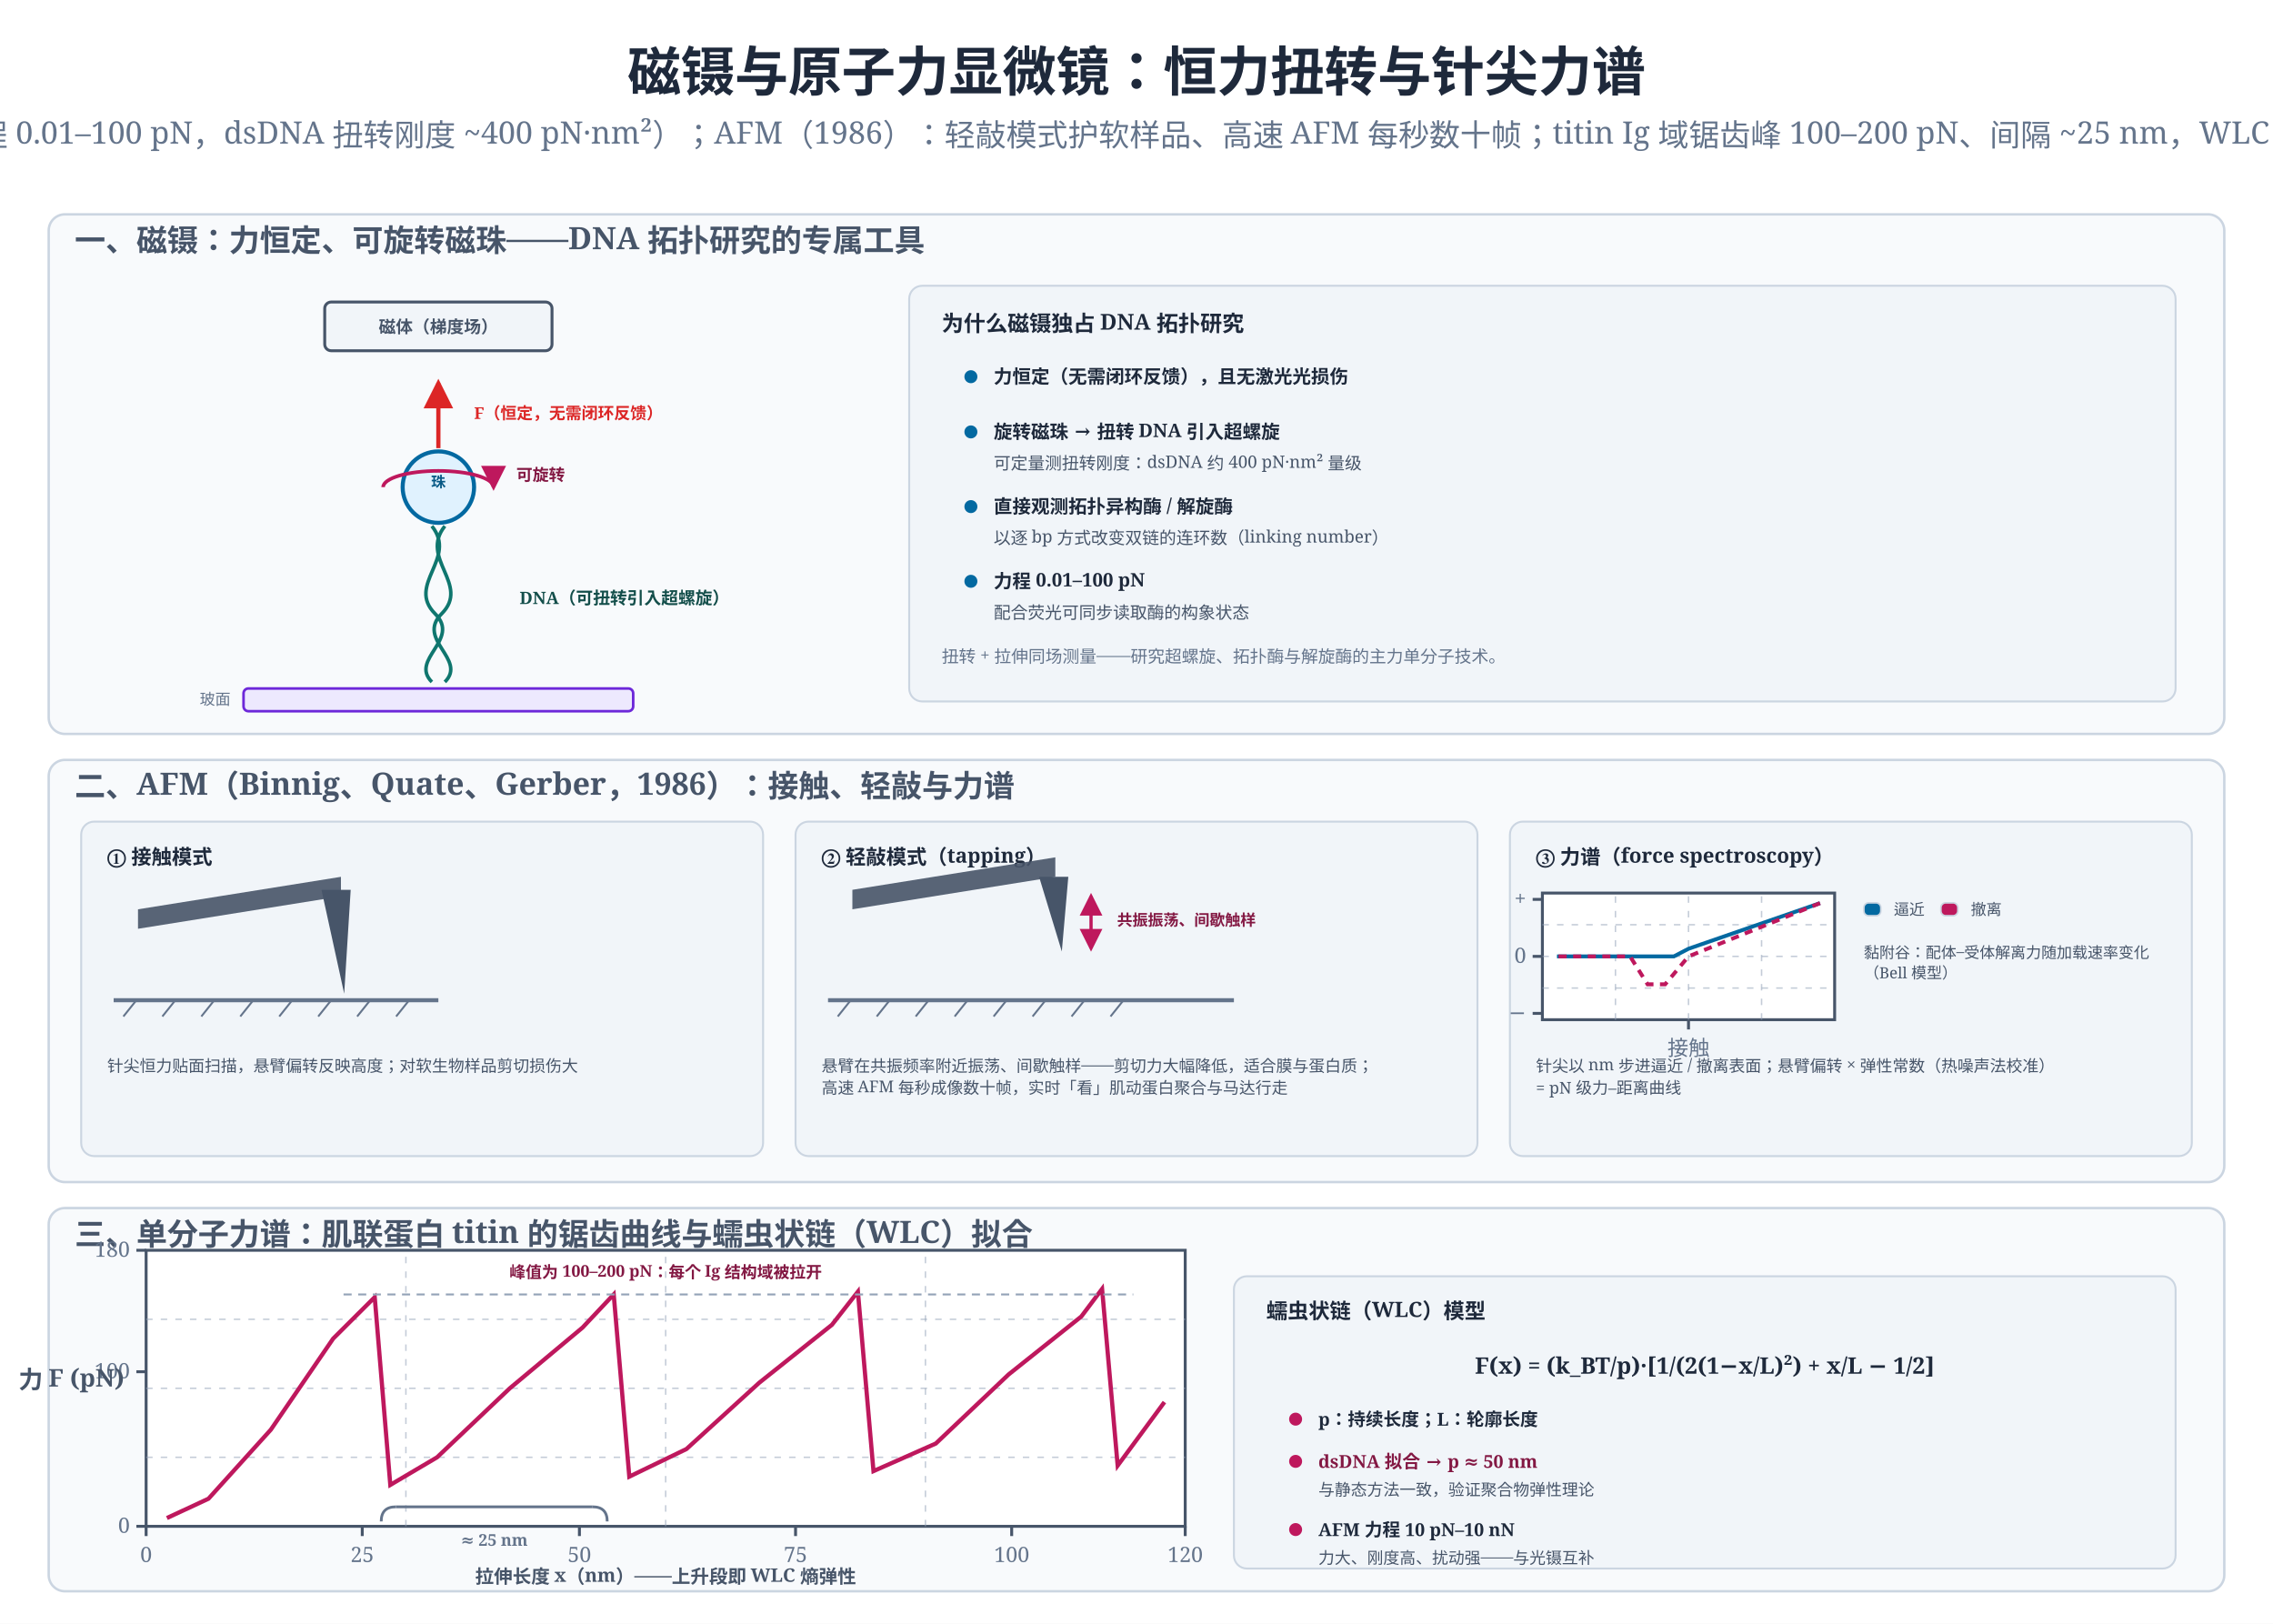
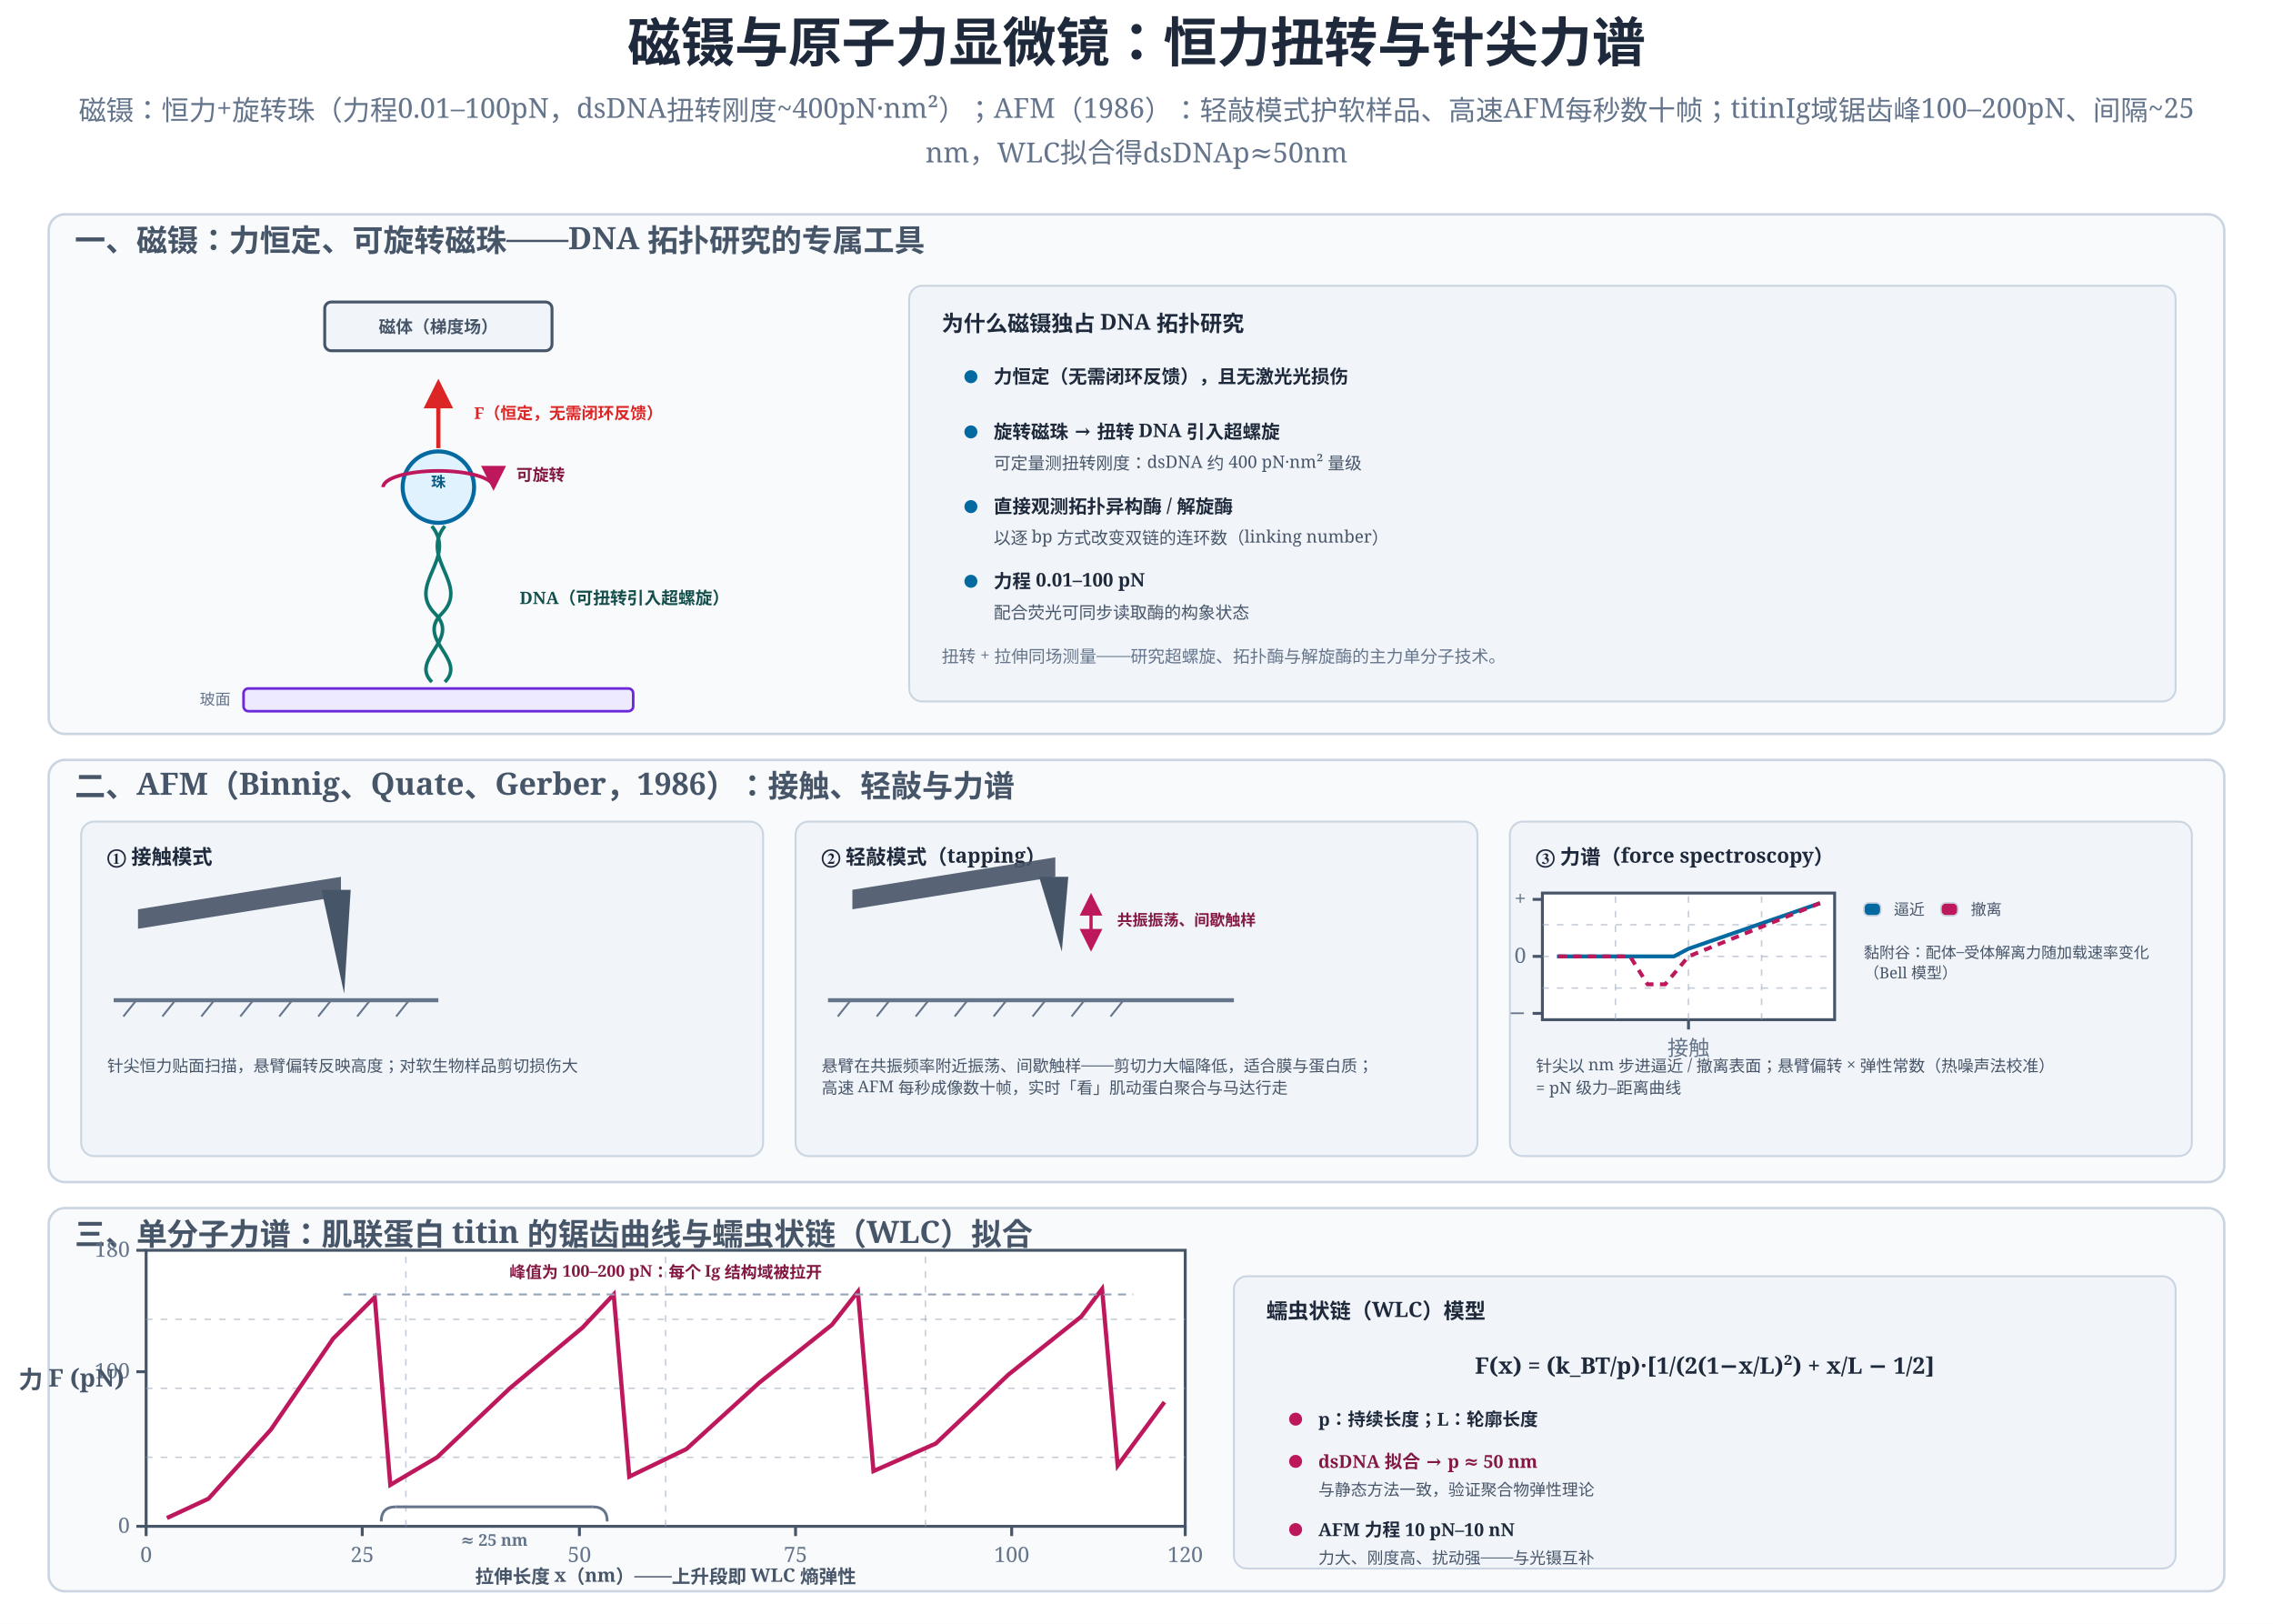
<svg xmlns="http://www.w3.org/2000/svg" width="1400" height="1000" viewBox="0 0 1400 1000" font-family="Noto Serif SC, LXGW WenKai, Songti SC, serif">
  <defs>
    <marker id="arr-ink" viewBox="0 0 10 10" refX="8.5" refY="5" markerWidth="7" markerHeight="7" orient="auto-start-reverse">
      <path d="M0,0 L10,5 L0,10 z" fill="#334155" />
    </marker>
    <marker id="arr-dna" viewBox="0 0 10 10" refX="8.5" refY="5" markerWidth="7" markerHeight="7" orient="auto-start-reverse">
      <path d="M0,0 L10,5 L0,10 z" fill="#0f766e" />
    </marker>
    <marker id="arr-rna" viewBox="0 0 10 10" refX="8.5" refY="5" markerWidth="7" markerHeight="7" orient="auto-start-reverse">
      <path d="M0,0 L10,5 L0,10 z" fill="#b45309" />
    </marker>
    <marker id="arr-pro" viewBox="0 0 10 10" refX="8.5" refY="5" markerWidth="7" markerHeight="7" orient="auto-start-reverse">
      <path d="M0,0 L10,5 L0,10 z" fill="#6d28d9" />
    </marker>
    <marker id="arr-enz" viewBox="0 0 10 10" refX="8.5" refY="5" markerWidth="7" markerHeight="7" orient="auto-start-reverse">
      <path d="M0,0 L10,5 L0,10 z" fill="#be185d" />
    </marker>
    <marker id="arr-acc" viewBox="0 0 10 10" refX="8.5" refY="5" markerWidth="7" markerHeight="7" orient="auto-start-reverse">
      <path d="M0,0 L10,5 L0,10 z" fill="#0369a1" />
    </marker>
    <marker id="arr-ok" viewBox="0 0 10 10" refX="8.5" refY="5" markerWidth="7" markerHeight="7" orient="auto-start-reverse">
      <path d="M0,0 L10,5 L0,10 z" fill="#059669" />
    </marker>
    <marker id="arr-warn" viewBox="0 0 10 10" refX="8.5" refY="5" markerWidth="7" markerHeight="7" orient="auto-start-reverse">
      <path d="M0,0 L10,5 L0,10 z" fill="#b45309" />
    </marker>
    <marker id="arr-bad" viewBox="0 0 10 10" refX="8.5" refY="5" markerWidth="7" markerHeight="7" orient="auto-start-reverse">
      <path d="M0,0 L10,5 L0,10 z" fill="#dc2626" />
    </marker>
    <marker id="arr-mute" viewBox="0 0 10 10" refX="8.5" refY="5" markerWidth="7" markerHeight="7" orient="auto-start-reverse">
      <path d="M0,0 L10,5 L0,10 z" fill="#94a3b8" />
    </marker>
  </defs>
  <rect x="0" y="0" width="1400" height="1000" fill="#ffffff" />
-   <text x="700" y="56" text-anchor="middle" font-size="33" font-weight="700" fill="#1e293b">磁镊与原子力显微镜：恒力扭转与针尖力谱</text>
-   <text x="700" y="90" text-anchor="middle" font-size="19" fill="#64748b">磁镊：恒力 + 旋转珠（力程 0.01–100 pN，dsDNA 扭转刚度 ~400 pN·nm²）；AFM（1986）：轻敲模式护软样品、高速 AFM 每秒数十帧；titin Ig 域锯齿峰 100–200 pN、间隔 ~25 nm，WLC 拟合得 dsDNA p ≈ 50 nm</text>
+   <text x="700" y="38" text-anchor="middle" font-size="33" font-weight="700" fill="#1e293b">磁镊与原子力显微镜：恒力扭转与针尖力谱</text>
+   <text x="700" y="74" text-anchor="middle" font-size="17" fill="#64748b">磁镊：恒力+旋转珠（力程0.01–100pN，dsDNA扭转刚度~400pN·nm²）；AFM（1986）：轻敲模式护软样品、高速AFM每秒数十帧；titinIg域锯齿峰100–200pN、间隔~25</text>
+   <text x="700" y="100" text-anchor="middle" font-size="17" fill="#64748b">nm，WLC拟合得dsDNAp≈50nm</text>
  <rect x="30" y="132" width="1340" height="320" rx="10" fill="#f8fafc" stroke="#cbd5e1" stroke-width="1.5" />
  <text x="46" y="154.84" font-size="19" fill="#475569" font-weight="700">一、磁镊：力恒定、可旋转磁珠——DNA 拓扑研究的专属工具</text>
  <rect x="200" y="186" width="140" height="30" rx="4" fill="#f1f5f9" stroke="#475569" stroke-width="1.8" />
  <text x="270" y="205" font-size="10.5" fill="#475569" text-anchor="middle" font-weight="700">磁体（梯度场）</text>
  <line x1="270" y1="276" x2="270" y2="236" stroke="#dc2626" stroke-width="2.6" marker-end="url(#arr-bad)" />
  <text x="292" y="258" font-size="10" fill="#dc2626" font-weight="700">F（恒定，无需闭环反馈）</text>
  <circle cx="270" cy="300" r="22" fill="#e0f2fe" stroke="#0369a1" stroke-width="2.5" />
  <path d="M 236,300 A 34,10 0 0 1 304,300" fill="none" stroke="#be185d" stroke-width="2.2" marker-end="url(#arr-enz)" />
  <text x="318" y="296" font-size="10" fill="#831843" font-weight="700">可旋转</text>
  <text x="270" y="300" font-size="9" fill="#075985" text-anchor="middle" font-weight="700">珠</text>
  <path d="M 266,324 C 282,344 250,360 268,378 C 284,394 252,406 266,420" fill="none" stroke="#0f766e" stroke-width="2.2" />
  <path d="M 274,324 C 258,344 290,360 272,378 C 256,394 288,406 274,420" fill="none" stroke="#0f766e" stroke-width="2.2" />
  <text x="320" y="372" font-size="10.5" fill="#134e4a" font-weight="700">DNA（可扭转引入超螺旋）</text>
  <rect x="150" y="424" width="240" height="14" rx="3" fill="#ede9fe" stroke="#6d28d9" stroke-width="1.6" />
  <text x="142" y="434" font-size="9.5" fill="#64748b" text-anchor="end">玻面</text>
  <rect x="560" y="176" width="780" height="256" rx="8" fill="#f1f5f9" stroke="#cbd5e1" stroke-width="1.2" />
  <text x="580" y="204" font-size="13.5" fill="#1e293b" font-weight="700">为什么磁镊独占 DNA 拓扑研究</text>
  <circle cx="598" cy="232" r="4" fill="#0369a1" />
  <text x="612" y="236" font-size="11.5" fill="#1e293b" font-weight="700">力恒定（无需闭环反馈），且无激光光损伤</text>
  <circle cx="598" cy="266" r="4" fill="#0369a1" />
  <text x="612" y="270" font-size="11.5" fill="#1e293b" font-weight="700">旋转磁珠 → 扭转 DNA 引入超螺旋</text>
  <text x="612" y="289" font-size="10.5" fill="#475569">可定量测扭转刚度：dsDNA 约 400 pN·nm² 量级</text>
  <circle cx="598" cy="312" r="4" fill="#0369a1" />
  <text x="612" y="316" font-size="11.5" fill="#1e293b" font-weight="700">直接观测拓扑异构酶 / 解旋酶</text>
  <text x="612" y="335" font-size="10.5" fill="#475569">以逐 bp 方式改变双链的连环数（linking number）</text>
  <circle cx="598" cy="358" r="4" fill="#0369a1" />
  <text x="612" y="362" font-size="11.5" fill="#1e293b" font-weight="700">力程 0.01–100 pN</text>
  <text x="612" y="381" font-size="10.5" fill="#475569">配合荧光可同步读取酶的构象状态</text>
  <text x="580" y="408" font-size="10.5" fill="#64748b">扭转 + 拉伸同场测量——研究超螺旋、拓扑酶与解旋酶的主力单分子技术。</text>
  <rect x="30" y="468" width="1340" height="260" rx="10" fill="#f8fafc" stroke="#cbd5e1" stroke-width="1.5" />
  <text x="46" y="490.84" font-size="19" fill="#475569" font-weight="700">二、AFM（Binnig、Quate、Gerber，1986）：接触、轻敲与力谱</text>
  <rect x="50" y="506" width="420" height="206" rx="8" fill="#f1f5f9" stroke="#cbd5e1" stroke-width="1.2" />
  <text x="66" y="532" font-size="12.5" fill="#1e293b" font-weight="700">① 接触模式</text>
  <polygon points="85,560 210,540 210,552 85,572" fill="#475569" fill-opacity="0.9" />
  <polygon points="198,548 216,548 212,612" fill="#475569" />
  <line x1="70" y1="616" x2="270" y2="616" stroke="#64748b" stroke-width="2.5" />
  <line x1="84" y1="616" x2="76" y2="626" stroke="#64748b" stroke-width="1.2" />
  <line x1="108" y1="616" x2="100" y2="626" stroke="#64748b" stroke-width="1.2" />
  <line x1="132" y1="616" x2="124" y2="626" stroke="#64748b" stroke-width="1.2" />
  <line x1="156" y1="616" x2="148" y2="626" stroke="#64748b" stroke-width="1.2" />
  <line x1="180" y1="616" x2="172" y2="626" stroke="#64748b" stroke-width="1.2" />
  <line x1="204" y1="616" x2="196" y2="626" stroke="#64748b" stroke-width="1.2" />
  <line x1="228" y1="616" x2="220" y2="626" stroke="#64748b" stroke-width="1.2" />
  <line x1="252" y1="616" x2="244" y2="626" stroke="#64748b" stroke-width="1.2" />
  <text x="66" y="660" font-size="10" fill="#475569">针尖恒力贴面扫描，悬臂偏转反映高度；对软生物样品剪切损伤大</text>
  <rect x="490" y="506" width="420" height="206" rx="8" fill="#f1f5f9" stroke="#cbd5e1" stroke-width="1.2" />
  <text x="506" y="532" font-size="12.5" fill="#1e293b" font-weight="700">② 轻敲模式（tapping）</text>
  <polygon points="525,548 650,528 650,540 525,560" fill="#475569" fill-opacity="0.9" />
  <polygon points="640,540 658,540 654,586" fill="#475569" />
  <line x1="672" y1="552" x2="672" y2="584" stroke="#be185d" stroke-width="2" marker-end="url(#arr-enz)" marker-start="url(#arr-enz)" />
  <text x="688" y="570" font-size="9.5" fill="#831843" font-weight="700">共振振荡、间歇触样</text>
  <line x1="510" y1="616" x2="760" y2="616" stroke="#64748b" stroke-width="2.5" />
  <line x1="524" y1="616" x2="516" y2="626" stroke="#64748b" stroke-width="1.2" />
  <line x1="548" y1="616" x2="540" y2="626" stroke="#64748b" stroke-width="1.2" />
  <line x1="572" y1="616" x2="564" y2="626" stroke="#64748b" stroke-width="1.2" />
  <line x1="596" y1="616" x2="588" y2="626" stroke="#64748b" stroke-width="1.2" />
  <line x1="620" y1="616" x2="612" y2="626" stroke="#64748b" stroke-width="1.2" />
  <line x1="644" y1="616" x2="636" y2="626" stroke="#64748b" stroke-width="1.2" />
  <line x1="668" y1="616" x2="660" y2="626" stroke="#64748b" stroke-width="1.2" />
  <line x1="692" y1="616" x2="684" y2="626" stroke="#64748b" stroke-width="1.2" />
  <text x="506" y="660" font-size="10" fill="#475569">悬臂在共振频率附近振荡、间歇触样——剪切力大幅降低，适合膜与蛋白质；</text>
  <text x="506" y="673.5" font-size="10" fill="#475569">高速 AFM 每秒成像数十帧，实时「看」肌动蛋白聚合与马达行走</text>
  <rect x="930" y="506" width="420" height="206" rx="8" fill="#f1f5f9" stroke="#cbd5e1" stroke-width="1.2" />
  <text x="946" y="532" font-size="12.5" fill="#1e293b" font-weight="700">③ 力谱（force spectroscopy）</text>
  <rect x="950" y="550" width="180" height="78" fill="#ffffff" stroke="#475569" stroke-width="1.8" />
  <line x1="950" y1="608.5" x2="1130" y2="608.5" stroke="#94a3b8" stroke-width="0.9" stroke-dasharray="4 5" opacity="0.55" />
  <line x1="995" y1="628" x2="995" y2="550" stroke="#94a3b8" stroke-width="0.9" stroke-dasharray="4 5" opacity="0.55" />
  <line x1="950" y1="589" x2="1130" y2="589" stroke="#94a3b8" stroke-width="0.9" stroke-dasharray="4 5" opacity="0.55" />
  <line x1="1040" y1="628" x2="1040" y2="550" stroke="#94a3b8" stroke-width="0.9" stroke-dasharray="4 5" opacity="0.55" />
  <line x1="950" y1="569.5" x2="1130" y2="569.5" stroke="#94a3b8" stroke-width="0.9" stroke-dasharray="4 5" opacity="0.55" />
  <line x1="1085" y1="628" x2="1085" y2="550" stroke="#94a3b8" stroke-width="0.9" stroke-dasharray="4 5" opacity="0.55" />
  <line x1="1040" y1="628" x2="1040" y2="634" stroke="#475569" stroke-width="1.8" />
  <text x="1040" y="650" font-size="13" fill="#64748b" text-anchor="middle">接触</text>
  <line x1="944" y1="589" x2="950" y2="589" stroke="#475569" stroke-width="1.8" />
  <text x="940" y="593" font-size="13" fill="#64748b" text-anchor="end">0</text>
  <line x1="944" y1="553.9" x2="950" y2="553.9" stroke="#475569" stroke-width="1.8" />
  <text x="940" y="557.9" font-size="13" fill="#64748b" text-anchor="end">+</text>
  <line x1="944" y1="624.1" x2="950" y2="624.1" stroke="#475569" stroke-width="1.8" />
  <text x="940" y="628.1" font-size="13" fill="#64748b" text-anchor="end">−</text>
  <path d="M959.0,589.0 L1031.0,589.0 L1040.0,584.3 L1121.0,556.2" fill="none" stroke="#0369a1" stroke-width="2.4" />
  <path d="M1121.0,556.2 L1040.0,589.0 L1025.6,606.2 L1014.8,606.2 L1004.0,589.0 L959.0,589.0" fill="none" stroke="#be185d" stroke-width="2.4" stroke-dasharray="5 4" />
  <rect x="1148" y="556.01" width="10.45" height="7.98" rx="3" fill="#0369a1" stroke="#cbd5e1" stroke-width="1" />
  <text x="1166.45" y="563.42" font-size="9.5" fill="#475569">逼近</text>
  <rect x="1195.45" y="556.01" width="10.45" height="7.98" rx="3" fill="#be185d" stroke="#cbd5e1" stroke-width="1" />
  <text x="1213.9" y="563.42" font-size="9.5" fill="#475569">撤离</text>
  <text x="1148" y="590" font-size="9.5" fill="#475569">黏附谷：配体–受体解离力随加载速率变化</text>
  <text x="1148" y="602.5" font-size="9.5" fill="#475569">（Bell 模型）</text>
  <text x="946" y="660" font-size="10" fill="#475569">针尖以 nm 步进逼近 / 撤离表面；悬臂偏转 × 弹性常数（热噪声法校准）</text>
  <text x="946" y="673.5" font-size="10" fill="#475569">= pN 级力–距离曲线</text>
  <rect x="30" y="744" width="1340" height="236" rx="10" fill="#f8fafc" stroke="#cbd5e1" stroke-width="1.5" />
  <text x="46" y="766.84" font-size="19" fill="#475569" font-weight="700">三、单分子力谱：肌联蛋白 titin 的锯齿曲线与蠕虫状链（WLC）拟合</text>
  <rect x="90" y="770" width="640" height="170" fill="#ffffff" stroke="#475569" stroke-width="1.8" />
  <line x1="90" y1="897.5" x2="730" y2="897.5" stroke="#94a3b8" stroke-width="0.9" stroke-dasharray="4 5" opacity="0.55" />
  <line x1="250" y1="940" x2="250" y2="770" stroke="#94a3b8" stroke-width="0.9" stroke-dasharray="4 5" opacity="0.55" />
  <line x1="90" y1="855" x2="730" y2="855" stroke="#94a3b8" stroke-width="0.9" stroke-dasharray="4 5" opacity="0.55" />
  <line x1="410" y1="940" x2="410" y2="770" stroke="#94a3b8" stroke-width="0.9" stroke-dasharray="4 5" opacity="0.55" />
  <line x1="90" y1="812.5" x2="730" y2="812.5" stroke="#94a3b8" stroke-width="0.9" stroke-dasharray="4 5" opacity="0.55" />
  <line x1="570" y1="940" x2="570" y2="770" stroke="#94a3b8" stroke-width="0.9" stroke-dasharray="4 5" opacity="0.55" />
  <line x1="90" y1="940" x2="90" y2="946" stroke="#475569" stroke-width="1.8" />
  <text x="90" y="962" font-size="13" fill="#64748b" text-anchor="middle">0</text>
  <line x1="223.12" y1="940" x2="223.12" y2="946" stroke="#475569" stroke-width="1.8" />
  <text x="223.12" y="962" font-size="13" fill="#64748b" text-anchor="middle">25</text>
  <line x1="356.88" y1="940" x2="356.88" y2="946" stroke="#475569" stroke-width="1.8" />
  <text x="356.88" y="962" font-size="13" fill="#64748b" text-anchor="middle">50</text>
  <line x1="490" y1="940" x2="490" y2="946" stroke="#475569" stroke-width="1.8" />
  <text x="490" y="962" font-size="13" fill="#64748b" text-anchor="middle">75</text>
  <line x1="623.12" y1="940" x2="623.12" y2="946" stroke="#475569" stroke-width="1.8" />
  <text x="623.12" y="962" font-size="13" fill="#64748b" text-anchor="middle">100</text>
  <line x1="730" y1="940" x2="730" y2="946" stroke="#475569" stroke-width="1.8" />
  <text x="730" y="962" font-size="13" fill="#64748b" text-anchor="middle">120</text>
  <line x1="84" y1="940" x2="90" y2="940" stroke="#475569" stroke-width="1.8" />
  <text x="80" y="944" font-size="13" fill="#64748b" text-anchor="end">0</text>
  <line x1="84" y1="844.8" x2="90" y2="844.8" stroke="#475569" stroke-width="1.8" />
  <text x="80" y="848.8" font-size="13" fill="#64748b" text-anchor="end">100</text>
  <line x1="84" y1="770" x2="90" y2="770" stroke="#475569" stroke-width="1.8" />
  <text x="80" y="774" font-size="13" fill="#64748b" text-anchor="end">180</text>
  <text x="44" y="855" font-size="15" fill="#475569" text-anchor="middle" font-weight="600">力 F (pN)</text>
  <path d="M102.8,934.9 L128.4,923.0 L166.8,880.5 L205.2,824.4 L230.8,798.9 L240.4,914.5 L269.2,897.5 L314.0,855.0 L358.8,817.6 L378.0,797.2 L387.6,909.4 L422.8,892.4 L467.6,851.6 L512.4,815.9 L528.4,795.5 L538.0,906.0 L576.4,889.0 L621.2,846.5 L666.0,810.8 L678.8,793.8 L688.4,902.6 L717.2,863.5" fill="none" stroke="#be185d" stroke-width="2.6" />
  <line x1="211.6" y1="797.2" x2="698" y2="797.2" stroke="#94a3b8" stroke-width="1.2" stroke-dasharray="5 4" />
  <text x="410" y="787" font-size="10" fill="#831843" text-anchor="middle" font-weight="700">峰值为 100–200 pN：每个 Ig 结构域被拉开</text>
  <path d="M 234.8,937 Q 234.8,928 243.8,928 M 365,928 Q 374,928 374,937" fill="none" stroke="#64748b" stroke-width="1.7" />
  <line x1="243.8" y1="928" x2="365" y2="928" stroke="#64748b" stroke-width="1.7" />
  <text x="304.4" y="952" font-size="10" fill="#64748b" text-anchor="middle" font-weight="600">≈ 25 nm</text>
  <text x="410" y="975" font-size="11.5" fill="#475569" text-anchor="middle" font-weight="600">拉伸长度 x（nm）——上升段即 WLC 熵弹性</text>
  <rect x="760" y="786" width="580" height="180" rx="8" fill="#f1f5f9" stroke="#cbd5e1" stroke-width="1.2" />
  <text x="780" y="812" font-size="13" fill="#1e293b" font-weight="700">蠕虫状链（WLC）模型</text>
  <text x="1050" y="846" font-size="14" fill="#1e293b" text-anchor="middle" font-weight="700">F(x) = (k_BT/p)·[1/(2(1−x/L)²) + x/L − 1/2]</text>
  <circle cx="798" cy="874" r="4" fill="#be185d" />
  <text x="812" y="878" font-size="11" fill="#1e293b" font-weight="700">p：持续长度；L：轮廓长度</text>
  <circle cx="798" cy="900" r="4" fill="#be185d" />
  <text x="812" y="904" font-size="11" fill="#831843" font-weight="700">dsDNA 拟合 → p ≈ 50 nm</text>
  <text x="812" y="921" font-size="10" fill="#475569">与静态方法一致，验证聚合物弹性理论</text>
  <circle cx="798" cy="942" r="4" fill="#be185d" />
  <text x="812" y="946" font-size="11" fill="#1e293b" font-weight="700">AFM 力程 10 pN–10 nN</text>
  <text x="812" y="963" font-size="10" fill="#475569">力大、刚度高、扰动强——与光镊互补</text>
</svg>
